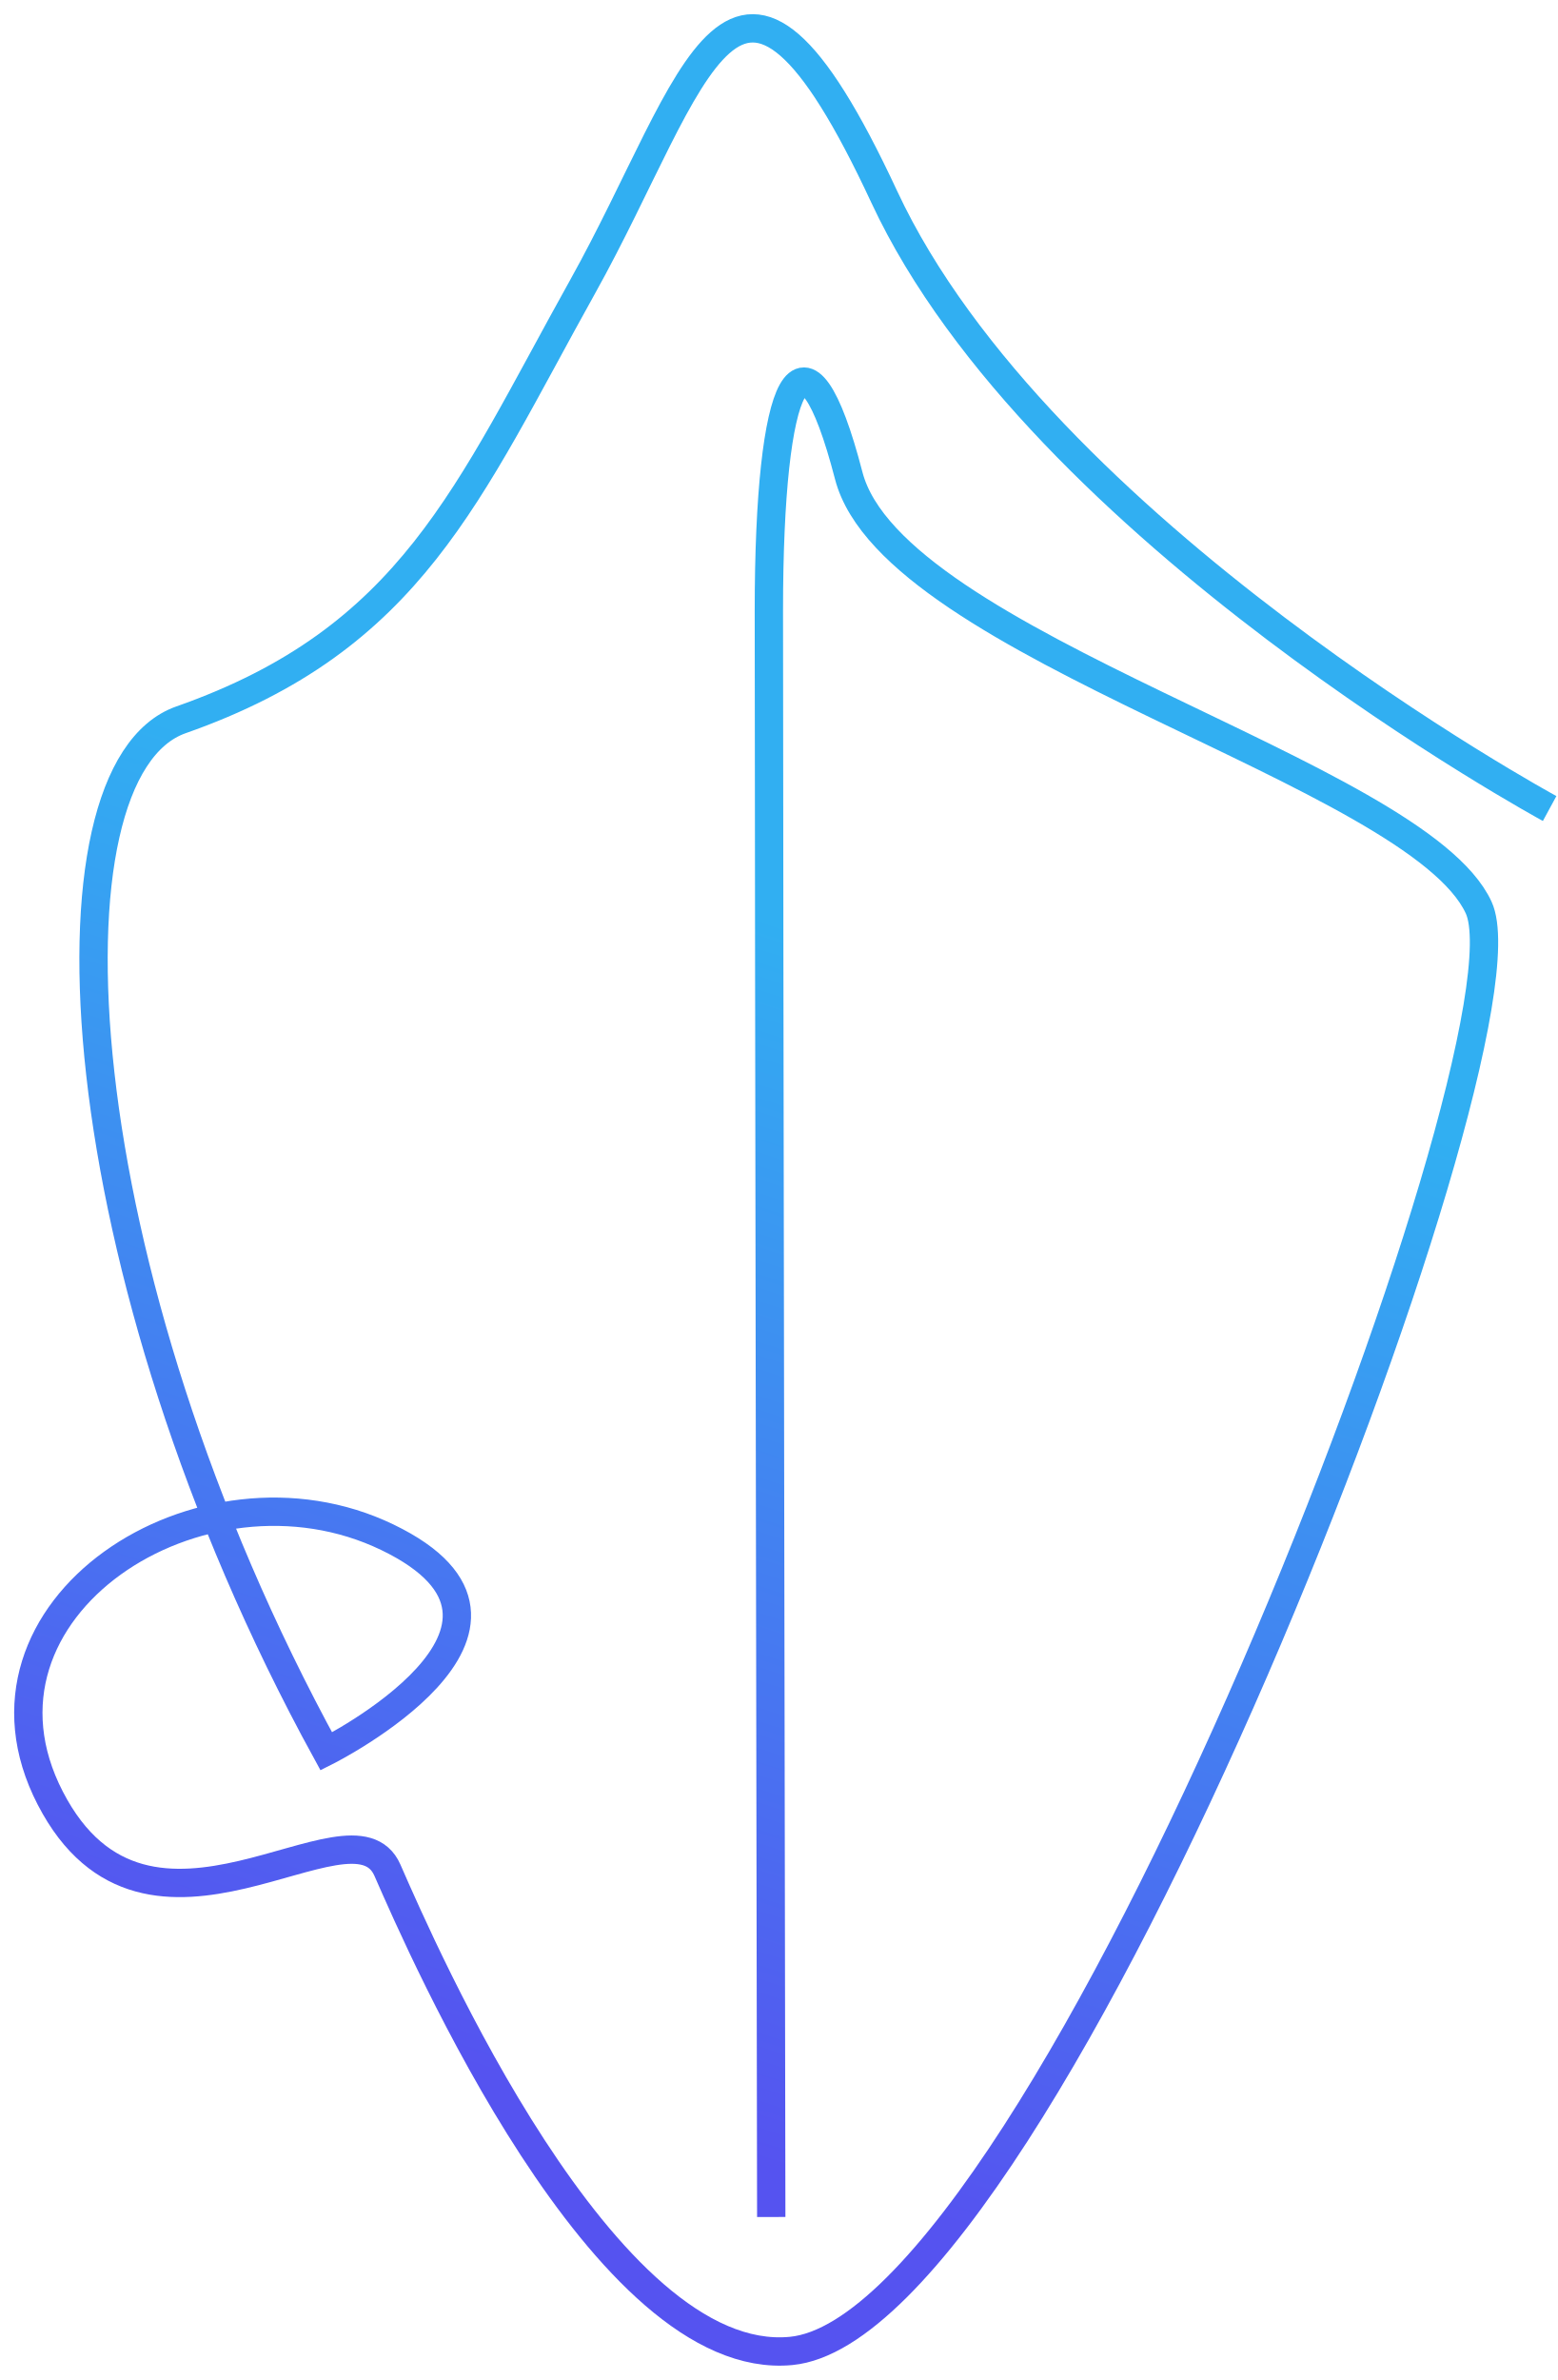
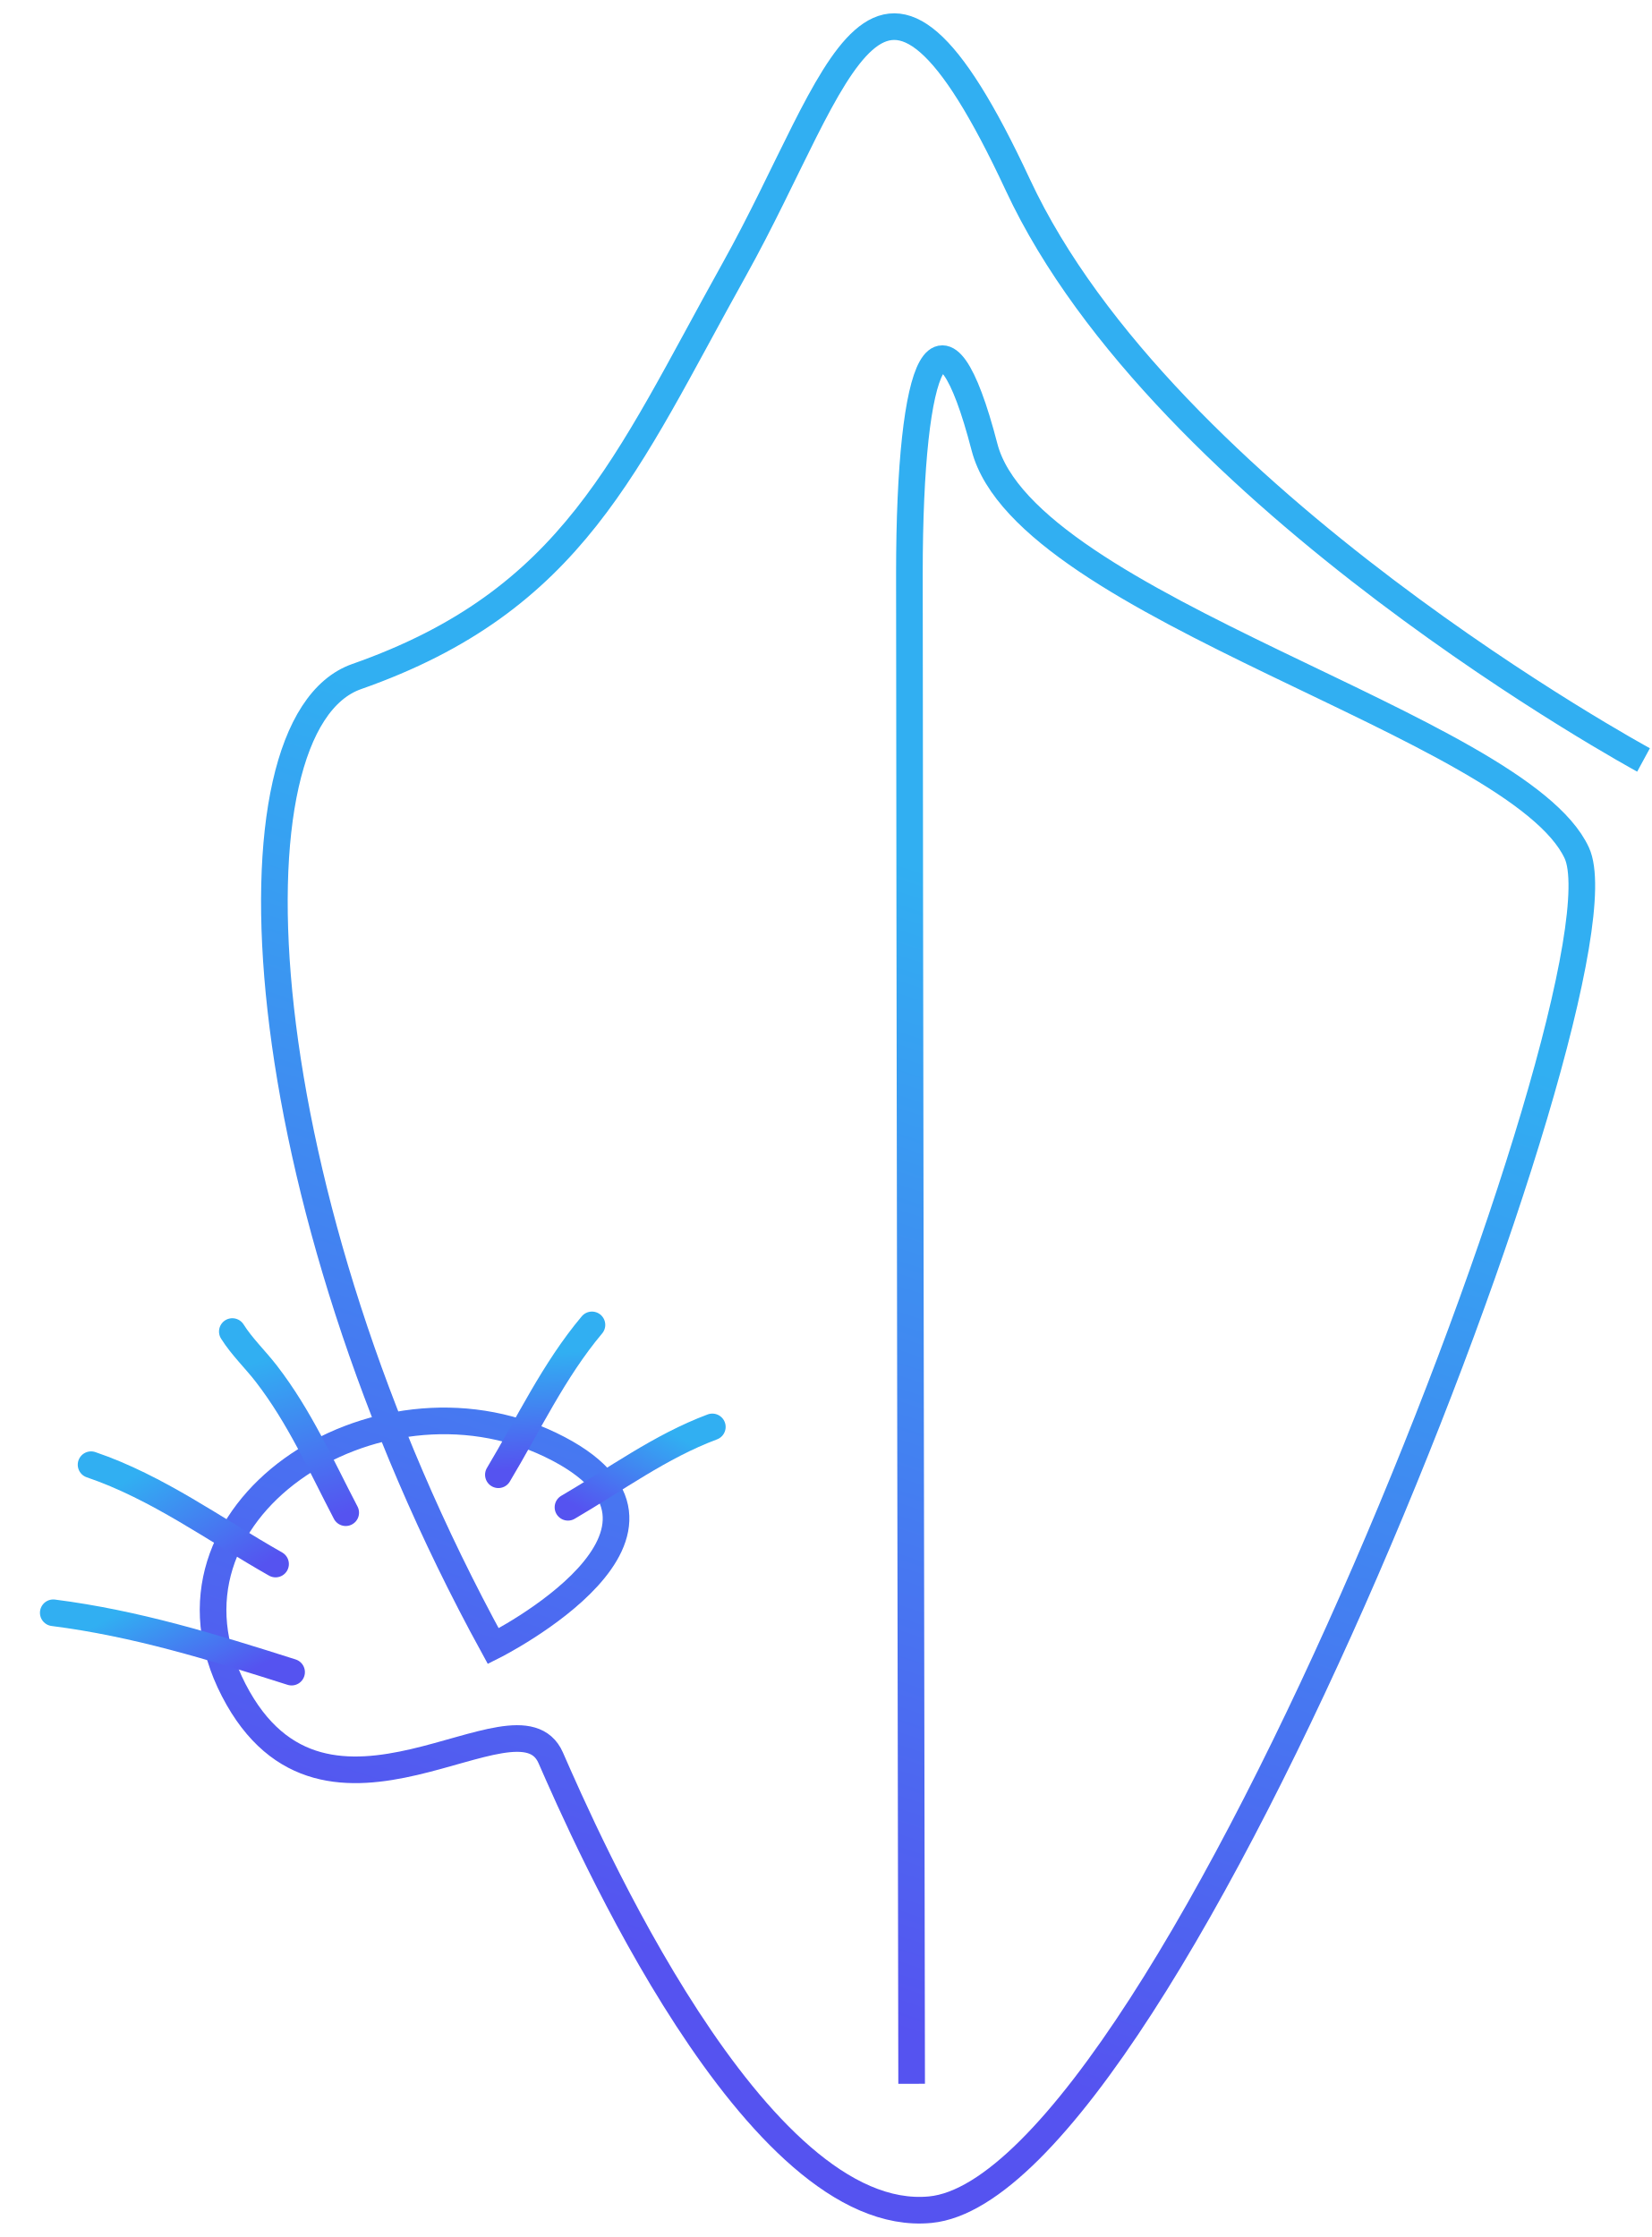
- <svg xmlns="http://www.w3.org/2000/svg" width="55" height="84" viewBox="0 0 55 84" fill="none">
-   <path d="M54.708 28.536C54.708 28.536 36.725 18.768 31.216 6.945C25.891 -4.486 24.638 2.816 20.568 10.12C16.497 17.424 14.534 22.546 6.391 25.405C1.281 27.198 2.193 44.792 11.52 61.814C11.52 61.814 20.256 57.432 13.677 54.257C7.099 51.082 -1.671 56.797 1.776 63.466C5.222 70.135 12.425 63.148 13.677 66.006C14.93 68.865 21.351 83.609 27.93 82.974C36.972 82.101 54.395 36.792 52.202 32.03C50.008 27.266 31.531 22.821 29.964 16.789C28.397 10.755 27.144 13.295 27.144 21.553C27.144 29.811 27.228 78.247 27.228 78.247" stroke="url(#paint0_linear)" stroke-miterlimit="10" />
+ <svg xmlns="http://www.w3.org/2000/svg" width="62" height="84" viewBox="0 0 62 84" fill="none">
+   <path d="M61.708 28.536C61.708 28.536 43.725 18.768 38.217 6.945C32.891 -4.486 31.638 2.816 27.568 10.12C23.497 17.424 21.534 22.546 13.391 25.405C8.281 27.198 9.193 44.792 18.52 61.814C18.52 61.814 27.256 57.432 20.677 54.257C14.099 51.082 5.329 56.797 8.776 63.466C12.222 70.135 19.424 63.148 20.677 66.006C21.93 68.865 28.351 83.609 34.929 82.974C43.972 82.101 61.395 36.792 59.202 32.03C57.008 27.266 38.531 22.821 36.964 16.789C35.397 10.755 34.144 13.295 34.144 21.553C34.144 29.811 34.228 78.247 34.228 78.247" stroke="url(#paint0_linear)" stroke-miterlimit="10" />
+   <path d="M10.948 62.789C7.97 61.842 5.101 60.956 2 60.56" stroke="url(#paint1_linear)" stroke-miterlimit="10" stroke-linecap="round" />
+   <path d="M10.346 58.73C8.082 57.447 5.917 55.85 3.419 55" stroke="url(#paint2_linear)" stroke-miterlimit="10" stroke-linecap="round" />
+   <path d="M18.712 55.377C19.838 53.497 20.788 51.46 22.225 49.75" stroke="url(#paint3_linear)" stroke-miterlimit="10" stroke-linecap="round" />
+   <path d="M21.325 56.599C23.097 55.566 24.791 54.311 26.745 53.581" stroke="url(#paint4_linear)" stroke-miterlimit="10" stroke-linecap="round" />
+   <path d="M12.98 56.802C12.039 55.001 11.258 53.217 10.007 51.593C9.589 51.05 9.088 50.578 8.723 50" stroke="url(#paint5_linear)" stroke-miterlimit="10" stroke-linecap="round" />
  <defs>
-     <linearGradient id="paint0_linear" x1="1" y1="12.957" x2="-15.194" y2="62.583" gradientUnits="userSpaceOnUse">
+     <linearGradient id="paint0_linear" x1="8" y1="12.957" x2="-8.194" y2="62.583" gradientUnits="userSpaceOnUse">
      <stop offset="0.199" stop-color="#31AFF2" />
+       <stop offset="1" stop-color="#5553F0" />
+     </linearGradient>
+     <linearGradient id="paint1_linear" x1="2.029" y1="60.699" x2="4.394" y2="65.31" gradientUnits="userSpaceOnUse">
+       <stop offset="0.193" stop-color="#31AFF2" />
+       <stop offset="1" stop-color="#5553F0" />
+     </linearGradient>
+     <linearGradient id="paint2_linear" x1="3.312" y1="54.962" x2="6.952" y2="60.644" gradientUnits="userSpaceOnUse">
+       <stop offset="0.193" stop-color="#31AFF2" />
+       <stop offset="1" stop-color="#5553F0" />
+     </linearGradient>
+     <linearGradient id="paint3_linear" x1="22.286" y1="49.676" x2="22.592" y2="54.981" gradientUnits="userSpaceOnUse">
+       <stop offset="0.193" stop-color="#31AFF2" />
+       <stop offset="1" stop-color="#5553F0" />
+     </linearGradient>
+     <linearGradient id="paint4_linear" x1="26.829" y1="53.549" x2="24.415" y2="58.062" gradientUnits="userSpaceOnUse">
+       <stop offset="0.193" stop-color="#31AFF2" />
+       <stop offset="1" stop-color="#5553F0" />
+     </linearGradient>
+     <linearGradient id="paint5_linear" x1="8.21" y1="49.975" x2="10.684" y2="57.571" gradientUnits="userSpaceOnUse">
+       <stop offset="0.193" stop-color="#31AFF2" />
      <stop offset="1" stop-color="#5553F0" />
    </linearGradient>
  </defs>
</svg>
